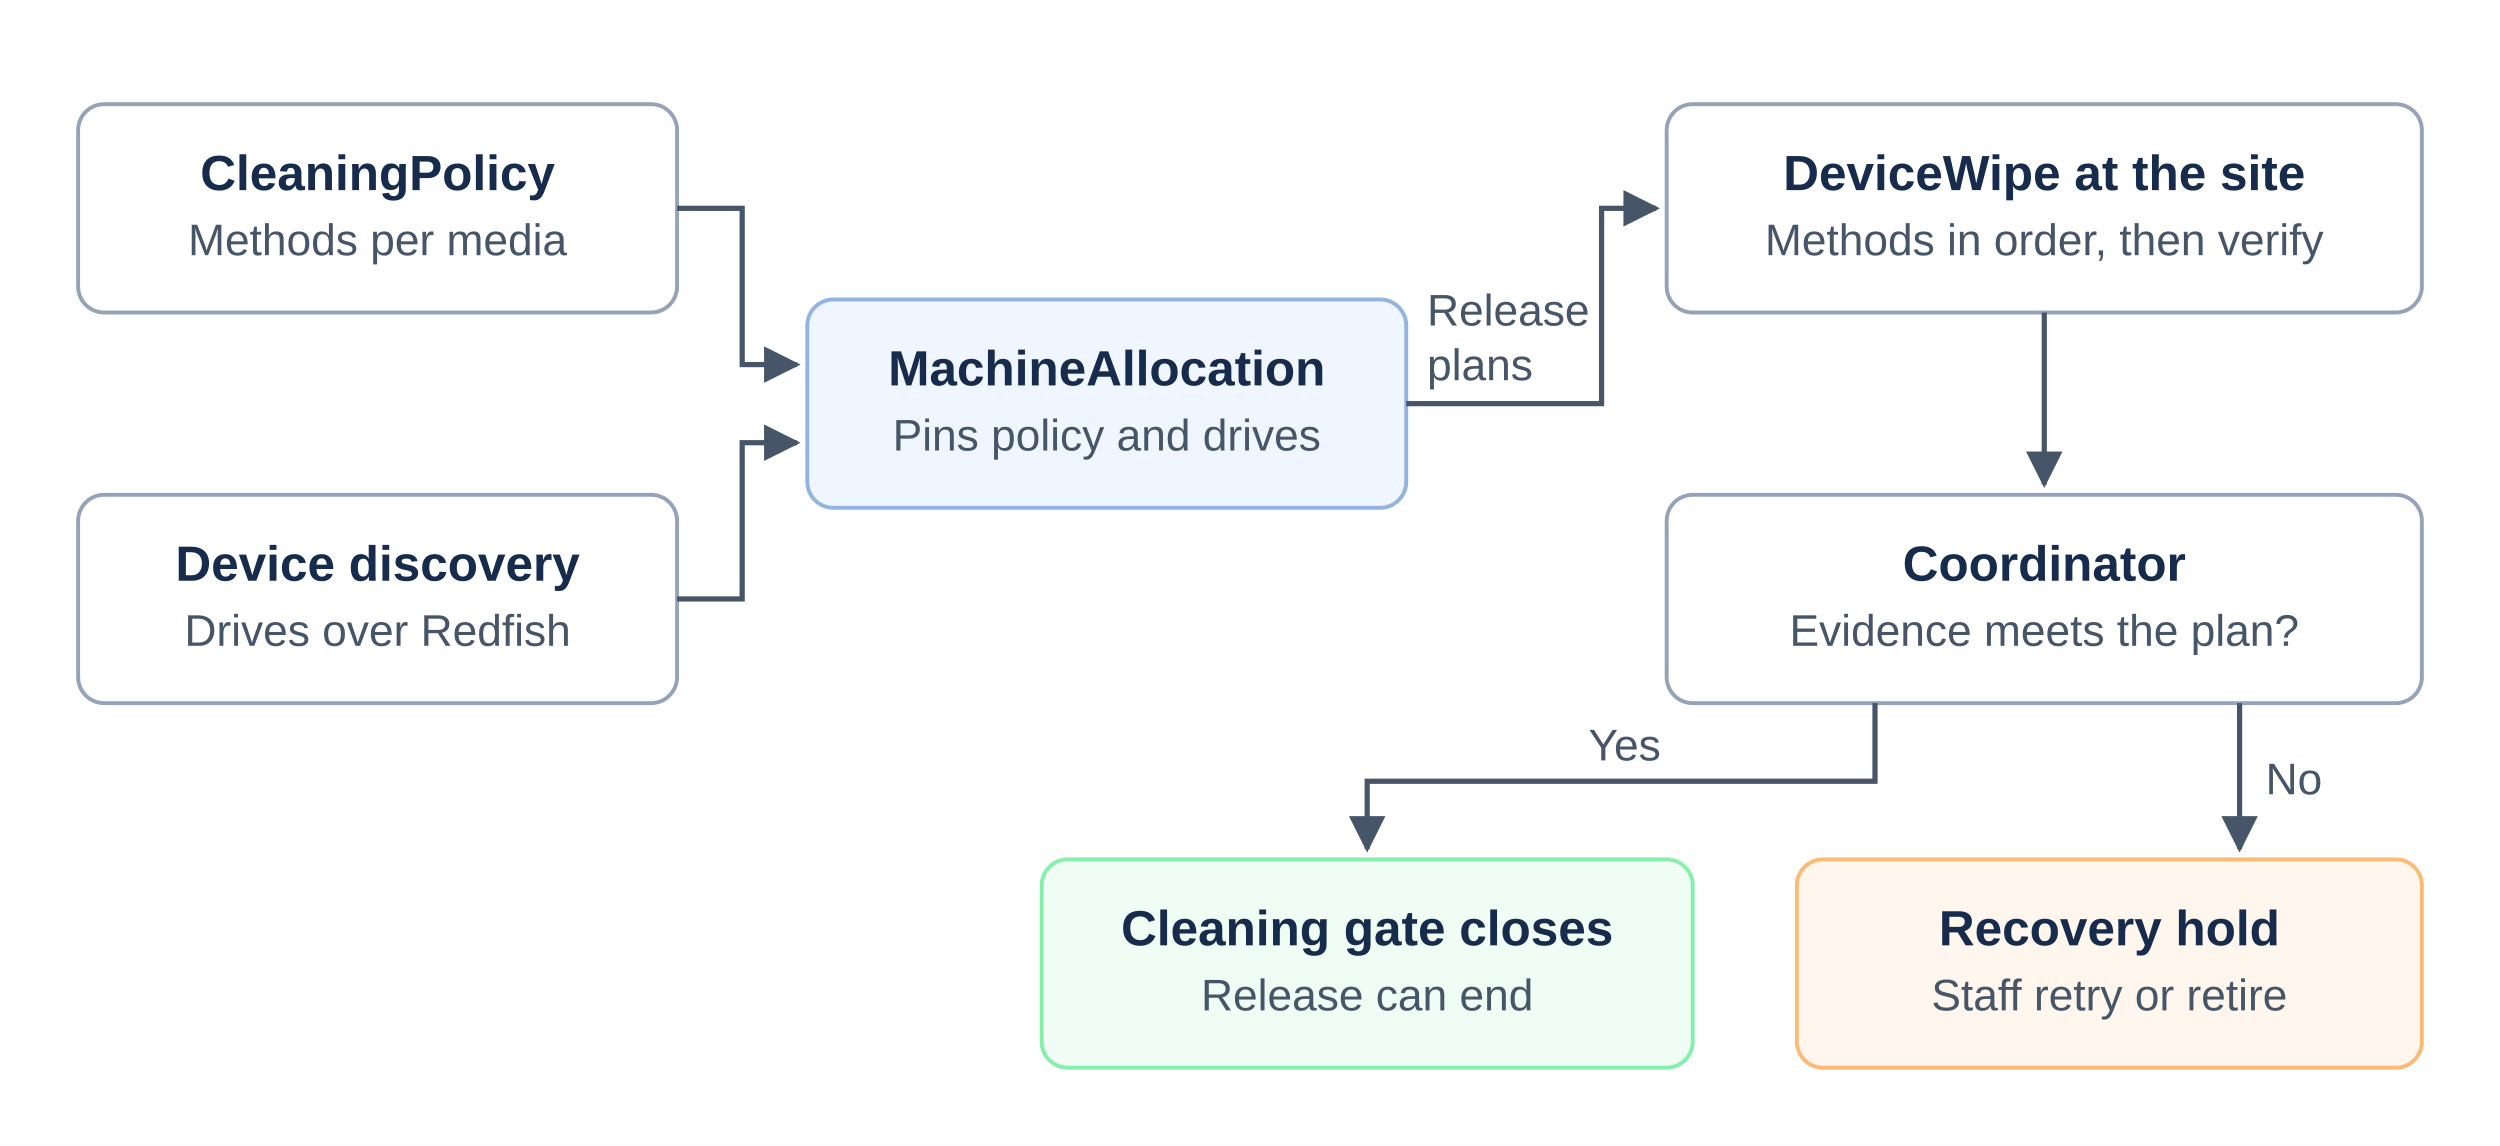
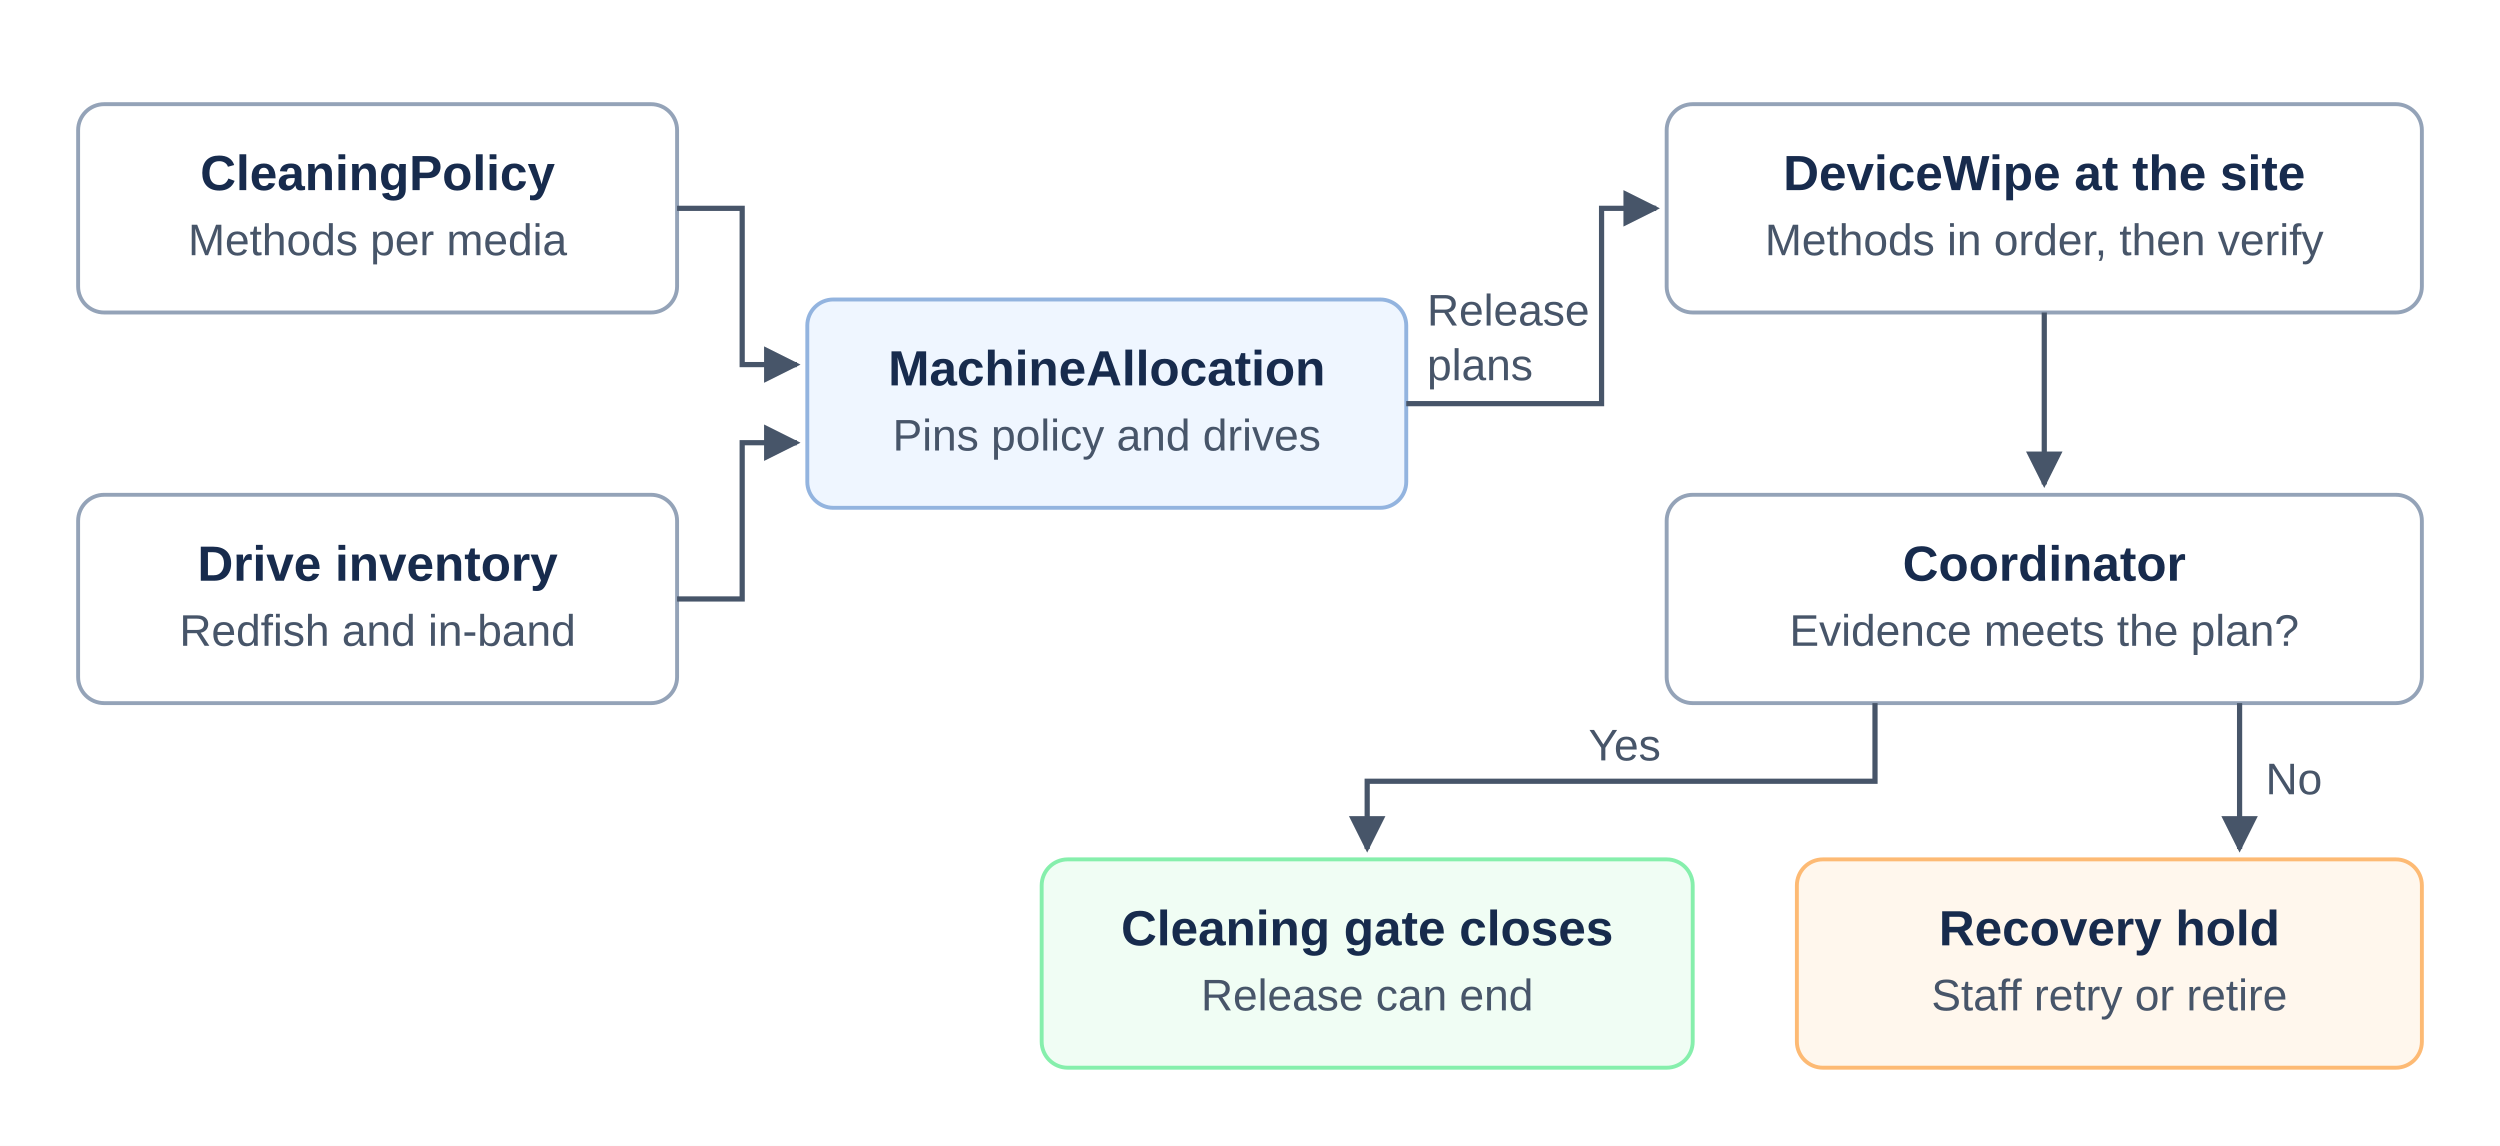
<svg xmlns="http://www.w3.org/2000/svg" width="960" height="440" viewBox="0 0 960 440" role="img" aria-labelledby="title description">
  <defs>
    <marker id="arrow" viewBox="0 0 10 10" refX="9" refY="5" markerWidth="7" markerHeight="7" orient="auto-start-reverse">
      <path d="M 0 0 L 10 5 L 0 10 z" fill="#475569" />
    </marker>
  </defs>
  <style>text { font-family: Arial, Helvetica, sans-serif; fill: #172b4d; } .label { font-size: 19px; font-weight: 700; } .detail { font-size: 17px; fill: #475569; } .line { fill: none; stroke: #475569; stroke-width: 2; marker-end: url(#arrow); }</style>
  <rect width="960" height="440" fill="white" />
  <rect x="30" y="40" width="230" height="80" rx="10" fill="#ffffff" stroke="#94a3b8" stroke-width="1.5" />
  <text x="145" y="73" class="label" text-anchor="middle">CleaningPolicy</text>
  <text x="145" y="98" class="detail" text-anchor="middle">Methods per media</text>
  <rect x="30" y="190" width="230" height="80" rx="10" fill="#ffffff" stroke="#94a3b8" stroke-width="1.5" />
-   <text x="145" y="223" class="label" text-anchor="middle">Device discovery</text>
-   <text x="145" y="248" class="detail" text-anchor="middle">Drives over Redfish</text>
+   <text x="145" y="223" class="label" text-anchor="middle">Drive inventory</text>
+   <text x="145" y="248" class="detail" text-anchor="middle">Redfish and in-band</text>
  <rect x="310" y="115" width="230" height="80" rx="10" fill="#eff6ff" stroke="#93b4df" stroke-width="1.5" />
  <text x="425" y="148" class="label" text-anchor="middle">MachineAllocation</text>
  <text x="425" y="173" class="detail" text-anchor="middle">Pins policy and drives</text>
  <rect x="640" y="40" width="290" height="80" rx="10" fill="#ffffff" stroke="#94a3b8" stroke-width="1.5" />
  <text x="785" y="73" class="label" text-anchor="middle">DeviceWipe at the site</text>
  <text x="785" y="98" class="detail" text-anchor="middle">Methods in order, then verify</text>
  <rect x="640" y="190" width="290" height="80" rx="10" fill="#ffffff" stroke="#94a3b8" stroke-width="1.5" />
  <text x="785" y="223" class="label" text-anchor="middle">Coordinator</text>
  <text x="785" y="248" class="detail" text-anchor="middle">Evidence meets the plan?</text>
  <rect x="400" y="330" width="250" height="80" rx="10" fill="#f0fdf4" stroke="#86efac" stroke-width="1.5" />
  <text x="525" y="363" class="label" text-anchor="middle">Cleaning gate closes</text>
  <text x="525" y="388" class="detail" text-anchor="middle">Release can end</text>
  <rect x="690" y="330" width="240" height="80" rx="10" fill="#fff7ed" stroke="#fdba74" stroke-width="1.5" />
  <text x="810" y="363" class="label" text-anchor="middle">Recovery hold</text>
  <text x="810" y="388" class="detail" text-anchor="middle">Staff retry or retire</text>
  <path d="M 260 80 L 285 80 L 285 140 L 306 140" class="line" />
  <path d="M 260 230 L 285 230 L 285 170 L 306 170" class="line" />
  <path d="M 540 155 L 615 155 L 615 80 L 636 80" class="line" />
  <text x="548" y="125" class="detail">Release</text>
  <text x="548" y="146" class="detail">plans</text>
  <path d="M 785 120 L 785 186" class="line" />
  <path d="M 720 270 L 720 300 L 525 300 L 525 326" class="line" />
  <text x="610" y="292" class="detail">Yes</text>
  <path d="M 860 270 L 860 326" class="line" />
  <text x="870" y="305" class="detail">No</text>
</svg>
